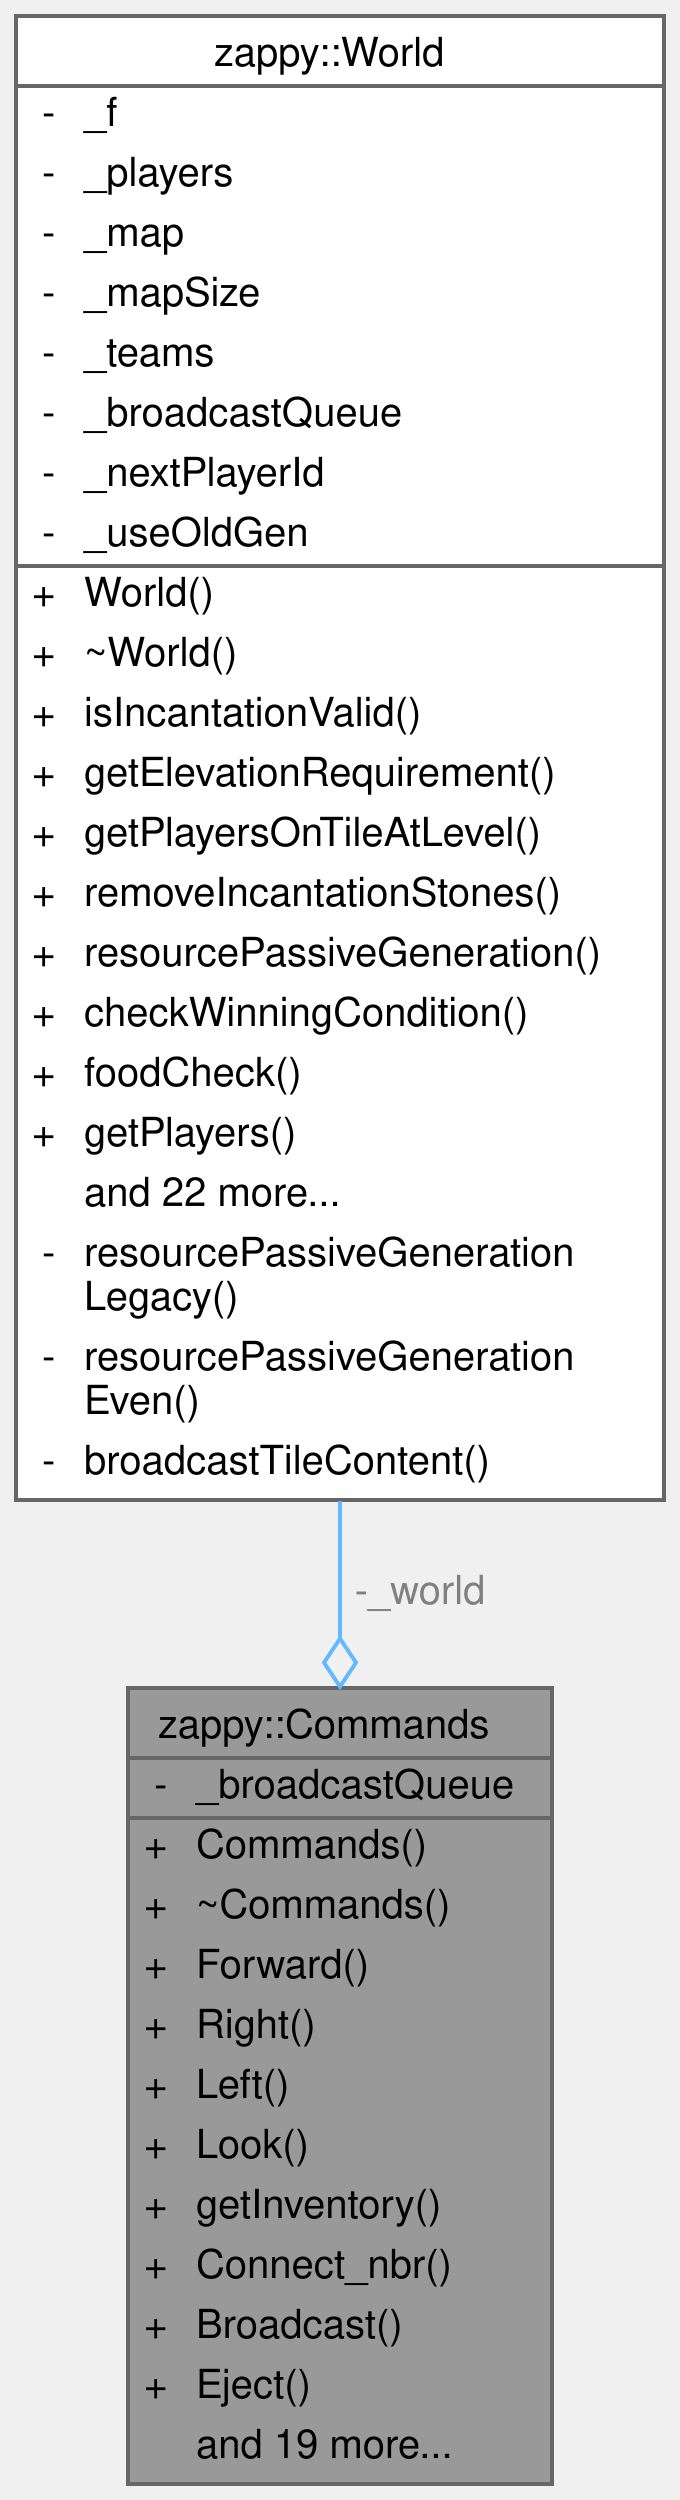
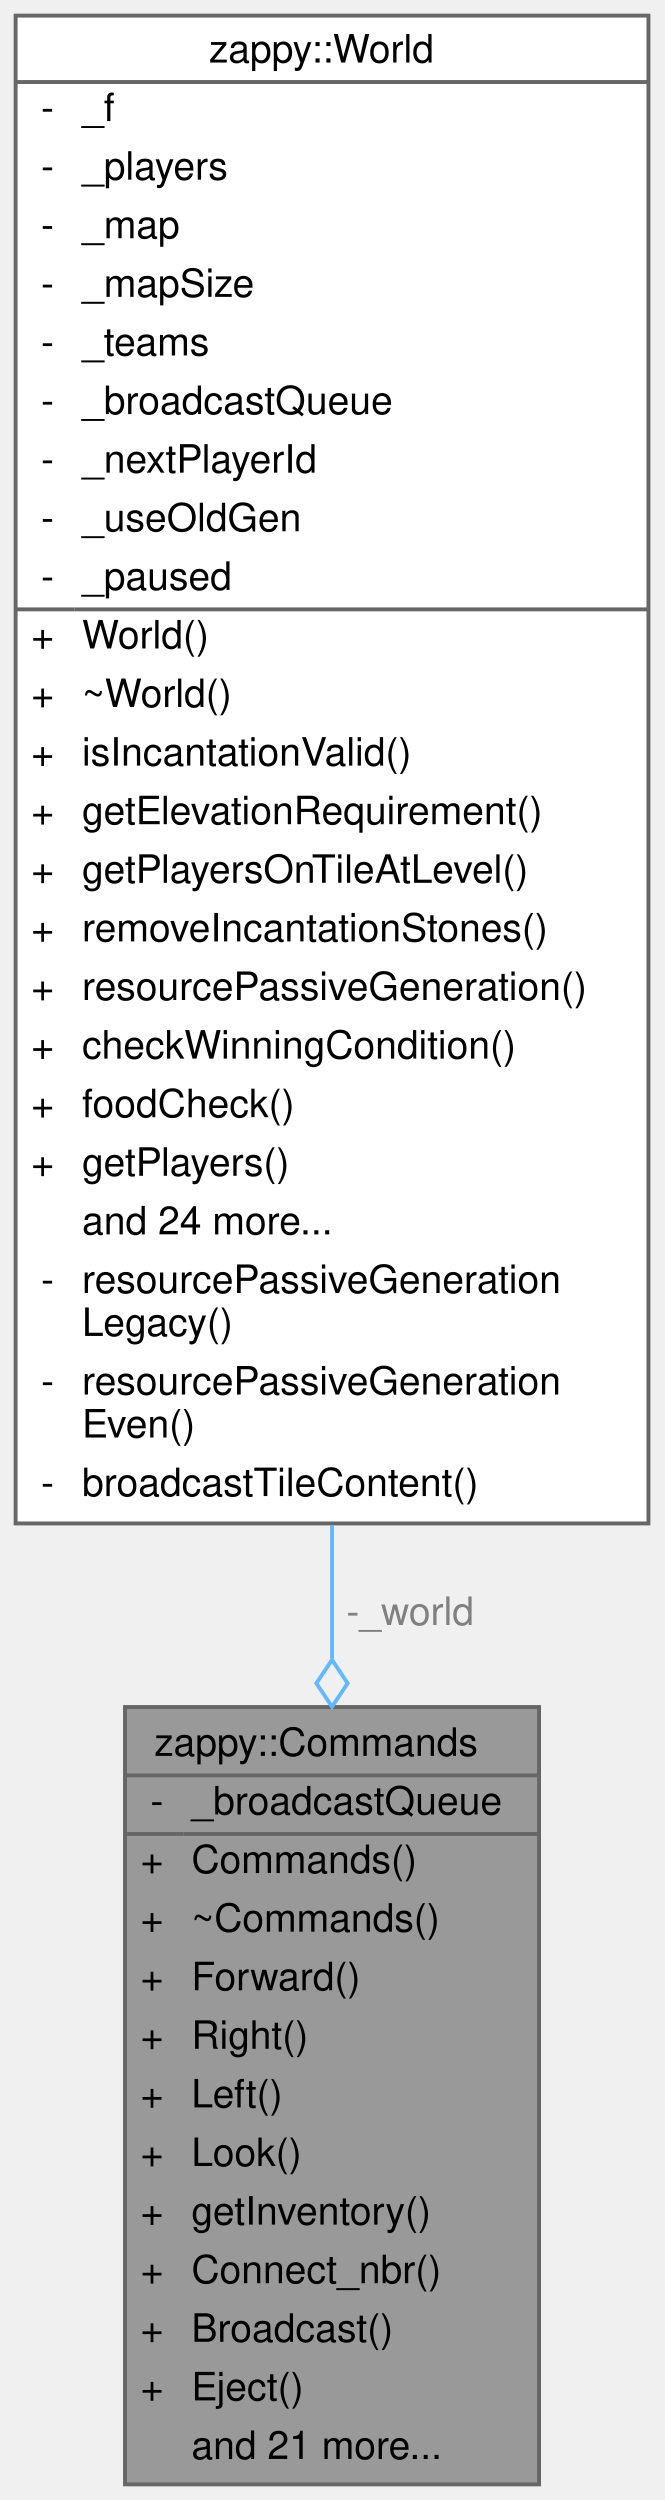
- <svg xmlns="http://www.w3.org/2000/svg" xmlns:xlink="http://www.w3.org/1999/xlink" width="170pt" height="625pt" viewBox="0.00 0.00 170.00 625.00">
-   <g id="graph0" class="graph" transform="scale(1 1) rotate(0) translate(4 621)">
+ <svg xmlns="http://www.w3.org/2000/svg" xmlns:xlink="http://www.w3.org/1999/xlink" width="170pt" height="640pt" viewBox="0.00 0.00 170.00 640.00">
+   <g id="graph0" class="graph" transform="scale(1 1) rotate(0) translate(4 636)">
    <g id="Node000001" class="node">
      <g id="a_Node000001">
        <a xlink:title="Implements every protocol command's effect on the world.">
          <polygon fill="#999999" stroke="transparent" points="134,-199 28,-199 28,0 134,0 134,-199" />
          <text text-anchor="start" x="35.5" y="-186.5" font-family="Helvetica,sans-Serif" font-size="10.00">zappy::Commands</text>
          <text text-anchor="start" x="34.5" y="-171.5" font-family="Helvetica,sans-Serif" font-size="10.00">-</text>
          <text text-anchor="start" x="45" y="-171.5" font-family="Helvetica,sans-Serif" font-size="10.00">_broadcastQueue</text>
          <text text-anchor="start" x="32" y="-156.5" font-family="Helvetica,sans-Serif" font-size="10.00">+</text>
          <text text-anchor="start" x="45" y="-156.5" font-family="Helvetica,sans-Serif" font-size="10.00">Commands()</text>
          <text text-anchor="start" x="32" y="-141.5" font-family="Helvetica,sans-Serif" font-size="10.00">+</text>
          <text text-anchor="start" x="45" y="-141.5" font-family="Helvetica,sans-Serif" font-size="10.00">~Commands()</text>
          <text text-anchor="start" x="32" y="-126.5" font-family="Helvetica,sans-Serif" font-size="10.00">+</text>
          <text text-anchor="start" x="45" y="-126.5" font-family="Helvetica,sans-Serif" font-size="10.00">Forward()</text>
          <text text-anchor="start" x="32" y="-111.5" font-family="Helvetica,sans-Serif" font-size="10.00">+</text>
          <text text-anchor="start" x="45" y="-111.5" font-family="Helvetica,sans-Serif" font-size="10.00">Right()</text>
          <text text-anchor="start" x="32" y="-96.5" font-family="Helvetica,sans-Serif" font-size="10.00">+</text>
          <text text-anchor="start" x="45" y="-96.5" font-family="Helvetica,sans-Serif" font-size="10.00">Left()</text>
          <text text-anchor="start" x="32" y="-81.5" font-family="Helvetica,sans-Serif" font-size="10.00">+</text>
          <text text-anchor="start" x="45" y="-81.5" font-family="Helvetica,sans-Serif" font-size="10.00">Look()</text>
          <text text-anchor="start" x="32" y="-66.5" font-family="Helvetica,sans-Serif" font-size="10.00">+</text>
          <text text-anchor="start" x="45" y="-66.5" font-family="Helvetica,sans-Serif" font-size="10.00">getInventory()</text>
          <text text-anchor="start" x="32" y="-51.5" font-family="Helvetica,sans-Serif" font-size="10.00">+</text>
          <text text-anchor="start" x="45" y="-51.5" font-family="Helvetica,sans-Serif" font-size="10.00">Connect_nbr()</text>
          <text text-anchor="start" x="32" y="-36.5" font-family="Helvetica,sans-Serif" font-size="10.00">+</text>
          <text text-anchor="start" x="45" y="-36.5" font-family="Helvetica,sans-Serif" font-size="10.00">Broadcast()</text>
          <text text-anchor="start" x="32" y="-21.5" font-family="Helvetica,sans-Serif" font-size="10.00">+</text>
          <text text-anchor="start" x="45" y="-21.5" font-family="Helvetica,sans-Serif" font-size="10.00">Eject()</text>
-           <text text-anchor="start" x="45" y="-6.5" font-family="Helvetica,sans-Serif" font-size="10.00">and 19 more...</text>
+           <text text-anchor="start" x="45" y="-6.5" font-family="Helvetica,sans-Serif" font-size="10.00">and 21 more...</text>
          <polygon fill="#666666" stroke="#666666" points="28,-181.5 28,-181.5 134,-181.5 134,-181.5 28,-181.5" />
          <polygon fill="#666666" stroke="#666666" points="28,-166.5 28,-166.5 43,-166.5 43,-166.5 28,-166.5" />
          <polygon fill="#666666" stroke="#666666" points="43,-166.5 43,-166.5 134,-166.5 134,-166.5 43,-166.5" />
          <polygon fill="none" stroke="#666666" points="28,0 28,-199 134,-199 134,0 28,0" />
        </a>
      </g>
    </g>
    <g id="Node000002" class="node">
      <g id="a_Node000002">
        <a xlink:href="classzappy_1_1World.html" target="_top" xlink:title="The authoritative game state: the map, the players, the teams, and the simulation rules that act on t...">
-           <polygon fill="white" stroke="transparent" points="162,-617 0,-617 0,-246 162,-246 162,-617" />
-           <text text-anchor="start" x="49.5" y="-604.5" font-family="Helvetica,sans-Serif" font-size="10.00">zappy::World</text>
-           <text text-anchor="start" x="6.5" y="-589.5" font-family="Helvetica,sans-Serif" font-size="10.00">-</text>
-           <text text-anchor="start" x="17" y="-589.5" font-family="Helvetica,sans-Serif" font-size="10.00">_f</text>
-           <text text-anchor="start" x="6.5" y="-574.5" font-family="Helvetica,sans-Serif" font-size="10.00">-</text>
-           <text text-anchor="start" x="17" y="-574.5" font-family="Helvetica,sans-Serif" font-size="10.00">_players</text>
-           <text text-anchor="start" x="6.5" y="-559.5" font-family="Helvetica,sans-Serif" font-size="10.00">-</text>
-           <text text-anchor="start" x="17" y="-559.5" font-family="Helvetica,sans-Serif" font-size="10.00">_map</text>
-           <text text-anchor="start" x="6.5" y="-544.5" font-family="Helvetica,sans-Serif" font-size="10.00">-</text>
-           <text text-anchor="start" x="17" y="-544.5" font-family="Helvetica,sans-Serif" font-size="10.00">_mapSize</text>
-           <text text-anchor="start" x="6.5" y="-529.5" font-family="Helvetica,sans-Serif" font-size="10.00">-</text>
-           <text text-anchor="start" x="17" y="-529.5" font-family="Helvetica,sans-Serif" font-size="10.00">_teams</text>
-           <text text-anchor="start" x="6.5" y="-514.5" font-family="Helvetica,sans-Serif" font-size="10.00">-</text>
-           <text text-anchor="start" x="17" y="-514.5" font-family="Helvetica,sans-Serif" font-size="10.00">_broadcastQueue</text>
-           <text text-anchor="start" x="6.5" y="-499.5" font-family="Helvetica,sans-Serif" font-size="10.00">-</text>
-           <text text-anchor="start" x="17" y="-499.5" font-family="Helvetica,sans-Serif" font-size="10.00">_nextPlayerId</text>
-           <text text-anchor="start" x="6.5" y="-484.5" font-family="Helvetica,sans-Serif" font-size="10.00">-</text>
-           <text text-anchor="start" x="17" y="-484.5" font-family="Helvetica,sans-Serif" font-size="10.00">_useOldGen</text>
-           <text text-anchor="start" x="4" y="-469.5" font-family="Helvetica,sans-Serif" font-size="10.00">+</text>
-           <text text-anchor="start" x="17" y="-469.5" font-family="Helvetica,sans-Serif" font-size="10.00">World()</text>
-           <text text-anchor="start" x="4" y="-454.5" font-family="Helvetica,sans-Serif" font-size="10.00">+</text>
-           <text text-anchor="start" x="17" y="-454.5" font-family="Helvetica,sans-Serif" font-size="10.00">~World()</text>
-           <text text-anchor="start" x="4" y="-439.5" font-family="Helvetica,sans-Serif" font-size="10.00">+</text>
-           <text text-anchor="start" x="17" y="-439.5" font-family="Helvetica,sans-Serif" font-size="10.00">isIncantationValid()</text>
-           <text text-anchor="start" x="4" y="-424.5" font-family="Helvetica,sans-Serif" font-size="10.00">+</text>
-           <text text-anchor="start" x="17" y="-424.5" font-family="Helvetica,sans-Serif" font-size="10.00">getElevationRequirement()</text>
-           <text text-anchor="start" x="4" y="-409.5" font-family="Helvetica,sans-Serif" font-size="10.00">+</text>
-           <text text-anchor="start" x="17" y="-409.5" font-family="Helvetica,sans-Serif" font-size="10.00">getPlayersOnTileAtLevel()</text>
-           <text text-anchor="start" x="4" y="-394.5" font-family="Helvetica,sans-Serif" font-size="10.00">+</text>
-           <text text-anchor="start" x="17" y="-394.5" font-family="Helvetica,sans-Serif" font-size="10.00">removeIncantationStones()</text>
-           <text text-anchor="start" x="4" y="-379.5" font-family="Helvetica,sans-Serif" font-size="10.00">+</text>
-           <text text-anchor="start" x="17" y="-379.5" font-family="Helvetica,sans-Serif" font-size="10.00">resourcePassiveGeneration()</text>
-           <text text-anchor="start" x="4" y="-364.5" font-family="Helvetica,sans-Serif" font-size="10.00">+</text>
-           <text text-anchor="start" x="17" y="-364.5" font-family="Helvetica,sans-Serif" font-size="10.00">checkWinningCondition()</text>
-           <text text-anchor="start" x="4" y="-349.5" font-family="Helvetica,sans-Serif" font-size="10.00">+</text>
-           <text text-anchor="start" x="17" y="-349.5" font-family="Helvetica,sans-Serif" font-size="10.00">foodCheck()</text>
-           <text text-anchor="start" x="4" y="-334.5" font-family="Helvetica,sans-Serif" font-size="10.00">+</text>
-           <text text-anchor="start" x="17" y="-334.5" font-family="Helvetica,sans-Serif" font-size="10.00">getPlayers()</text>
-           <text text-anchor="start" x="17" y="-319.5" font-family="Helvetica,sans-Serif" font-size="10.00">and 22 more...</text>
-           <text text-anchor="start" x="6.5" y="-304.5" font-family="Helvetica,sans-Serif" font-size="10.00">-</text>
-           <text text-anchor="start" x="17" y="-304.5" font-family="Helvetica,sans-Serif" font-size="10.00">resourcePassiveGeneration</text>
-           <text text-anchor="start" x="17" y="-293.5" font-family="Helvetica,sans-Serif" font-size="10.00">Legacy()</text>
-           <text text-anchor="start" x="6.5" y="-278.5" font-family="Helvetica,sans-Serif" font-size="10.00">-</text>
-           <text text-anchor="start" x="17" y="-278.5" font-family="Helvetica,sans-Serif" font-size="10.00">resourcePassiveGeneration</text>
-           <text text-anchor="start" x="17" y="-267.5" font-family="Helvetica,sans-Serif" font-size="10.00">Even()</text>
-           <text text-anchor="start" x="6.5" y="-252.5" font-family="Helvetica,sans-Serif" font-size="10.00">-</text>
-           <text text-anchor="start" x="17" y="-252.5" font-family="Helvetica,sans-Serif" font-size="10.00">broadcastTileContent()</text>
-           <polygon fill="#666666" stroke="#666666" points="0,-599.5 0,-599.5 162,-599.5 162,-599.5 0,-599.5" />
-           <polygon fill="#666666" stroke="#666666" points="0,-479.5 0,-479.5 15,-479.5 15,-479.5 0,-479.5" />
-           <polygon fill="#666666" stroke="#666666" points="15,-479.5 15,-479.5 162,-479.5 162,-479.5 15,-479.5" />
-           <polygon fill="none" stroke="#666666" points="0,-246 0,-617 162,-617 162,-246 0,-246" />
+           <polygon fill="white" stroke="transparent" points="162,-632 0,-632 0,-246 162,-246 162,-632" />
+           <text text-anchor="start" x="49.5" y="-620" font-family="Helvetica,sans-Serif" font-size="10.00">zappy::World</text>
+           <text text-anchor="start" x="6.5" y="-605" font-family="Helvetica,sans-Serif" font-size="10.00">-</text>
+           <text text-anchor="start" x="17" y="-605" font-family="Helvetica,sans-Serif" font-size="10.00">_f</text>
+           <text text-anchor="start" x="6.5" y="-590" font-family="Helvetica,sans-Serif" font-size="10.00">-</text>
+           <text text-anchor="start" x="17" y="-590" font-family="Helvetica,sans-Serif" font-size="10.00">_players</text>
+           <text text-anchor="start" x="6.5" y="-575" font-family="Helvetica,sans-Serif" font-size="10.00">-</text>
+           <text text-anchor="start" x="17" y="-575" font-family="Helvetica,sans-Serif" font-size="10.00">_map</text>
+           <text text-anchor="start" x="6.5" y="-560" font-family="Helvetica,sans-Serif" font-size="10.00">-</text>
+           <text text-anchor="start" x="17" y="-560" font-family="Helvetica,sans-Serif" font-size="10.00">_mapSize</text>
+           <text text-anchor="start" x="6.5" y="-545" font-family="Helvetica,sans-Serif" font-size="10.00">-</text>
+           <text text-anchor="start" x="17" y="-545" font-family="Helvetica,sans-Serif" font-size="10.00">_teams</text>
+           <text text-anchor="start" x="6.5" y="-530" font-family="Helvetica,sans-Serif" font-size="10.00">-</text>
+           <text text-anchor="start" x="17" y="-530" font-family="Helvetica,sans-Serif" font-size="10.00">_broadcastQueue</text>
+           <text text-anchor="start" x="6.5" y="-515" font-family="Helvetica,sans-Serif" font-size="10.00">-</text>
+           <text text-anchor="start" x="17" y="-515" font-family="Helvetica,sans-Serif" font-size="10.00">_nextPlayerId</text>
+           <text text-anchor="start" x="6.5" y="-500" font-family="Helvetica,sans-Serif" font-size="10.00">-</text>
+           <text text-anchor="start" x="17" y="-500" font-family="Helvetica,sans-Serif" font-size="10.00">_useOldGen</text>
+           <text text-anchor="start" x="6.5" y="-485" font-family="Helvetica,sans-Serif" font-size="10.00">-</text>
+           <text text-anchor="start" x="17" y="-485" font-family="Helvetica,sans-Serif" font-size="10.00">_paused</text>
+           <text text-anchor="start" x="4" y="-470" font-family="Helvetica,sans-Serif" font-size="10.00">+</text>
+           <text text-anchor="start" x="17" y="-470" font-family="Helvetica,sans-Serif" font-size="10.00">World()</text>
+           <text text-anchor="start" x="4" y="-455" font-family="Helvetica,sans-Serif" font-size="10.00">+</text>
+           <text text-anchor="start" x="17" y="-455" font-family="Helvetica,sans-Serif" font-size="10.00">~World()</text>
+           <text text-anchor="start" x="4" y="-440" font-family="Helvetica,sans-Serif" font-size="10.00">+</text>
+           <text text-anchor="start" x="17" y="-440" font-family="Helvetica,sans-Serif" font-size="10.00">isIncantationValid()</text>
+           <text text-anchor="start" x="4" y="-425" font-family="Helvetica,sans-Serif" font-size="10.00">+</text>
+           <text text-anchor="start" x="17" y="-425" font-family="Helvetica,sans-Serif" font-size="10.00">getElevationRequirement()</text>
+           <text text-anchor="start" x="4" y="-410" font-family="Helvetica,sans-Serif" font-size="10.00">+</text>
+           <text text-anchor="start" x="17" y="-410" font-family="Helvetica,sans-Serif" font-size="10.00">getPlayersOnTileAtLevel()</text>
+           <text text-anchor="start" x="4" y="-395" font-family="Helvetica,sans-Serif" font-size="10.00">+</text>
+           <text text-anchor="start" x="17" y="-395" font-family="Helvetica,sans-Serif" font-size="10.00">removeIncantationStones()</text>
+           <text text-anchor="start" x="4" y="-380" font-family="Helvetica,sans-Serif" font-size="10.00">+</text>
+           <text text-anchor="start" x="17" y="-380" font-family="Helvetica,sans-Serif" font-size="10.00">resourcePassiveGeneration()</text>
+           <text text-anchor="start" x="4" y="-365" font-family="Helvetica,sans-Serif" font-size="10.00">+</text>
+           <text text-anchor="start" x="17" y="-365" font-family="Helvetica,sans-Serif" font-size="10.00">checkWinningCondition()</text>
+           <text text-anchor="start" x="4" y="-350" font-family="Helvetica,sans-Serif" font-size="10.00">+</text>
+           <text text-anchor="start" x="17" y="-350" font-family="Helvetica,sans-Serif" font-size="10.00">foodCheck()</text>
+           <text text-anchor="start" x="4" y="-335" font-family="Helvetica,sans-Serif" font-size="10.00">+</text>
+           <text text-anchor="start" x="17" y="-335" font-family="Helvetica,sans-Serif" font-size="10.00">getPlayers()</text>
+           <text text-anchor="start" x="17" y="-320" font-family="Helvetica,sans-Serif" font-size="10.00">and 24 more...</text>
+           <text text-anchor="start" x="6.5" y="-305" font-family="Helvetica,sans-Serif" font-size="10.00">-</text>
+           <text text-anchor="start" x="17" y="-305" font-family="Helvetica,sans-Serif" font-size="10.00">resourcePassiveGeneration</text>
+           <text text-anchor="start" x="17" y="-294" font-family="Helvetica,sans-Serif" font-size="10.00">Legacy()</text>
+           <text text-anchor="start" x="6.5" y="-279" font-family="Helvetica,sans-Serif" font-size="10.00">-</text>
+           <text text-anchor="start" x="17" y="-279" font-family="Helvetica,sans-Serif" font-size="10.00">resourcePassiveGeneration</text>
+           <text text-anchor="start" x="17" y="-268" font-family="Helvetica,sans-Serif" font-size="10.00">Even()</text>
+           <text text-anchor="start" x="6.5" y="-253" font-family="Helvetica,sans-Serif" font-size="10.00">-</text>
+           <text text-anchor="start" x="17" y="-253" font-family="Helvetica,sans-Serif" font-size="10.00">broadcastTileContent()</text>
+           <polygon fill="#666666" stroke="#666666" points="0,-615 0,-615 162,-615 162,-615 0,-615" />
+           <polygon fill="#666666" stroke="#666666" points="0,-480 0,-480 15,-480 15,-480 0,-480" />
+           <polygon fill="#666666" stroke="#666666" points="15,-480 15,-480 162,-480 162,-480 15,-480" />
+           <polygon fill="none" stroke="#666666" points="0,-246 0,-632 162,-632 162,-246 0,-246" />
        </a>
      </g>
    </g>
    <g id="edge1_Node000001_Node000002" class="edge">
      <g id="a_edge1_Node000001_Node000002">
        <a xlink:title=" ">
-           <path fill="none" stroke="#63b8ff" d="M81,-245.72C81,-234.17 81,-222.74 81,-211.68" />
-           <polygon fill="none" stroke="#63b8ff" points="81,-211.35 77,-205.35 81,-199.35 85,-205.35 81,-211.35" />
+           <path fill="none" stroke="#63b8ff" d="M81,-245.59C81,-233.97 81,-222.51 81,-211.43" />
+           <polygon fill="none" stroke="#63b8ff" points="81,-211.08 77,-205.08 81,-199.08 85,-205.08 81,-211.08" />
        </a>
      </g>
      <text text-anchor="middle" x="101" y="-220" font-family="Helvetica,sans-Serif" font-size="10.00" fill="grey"> -_world</text>
    </g>
  </g>
</svg>
